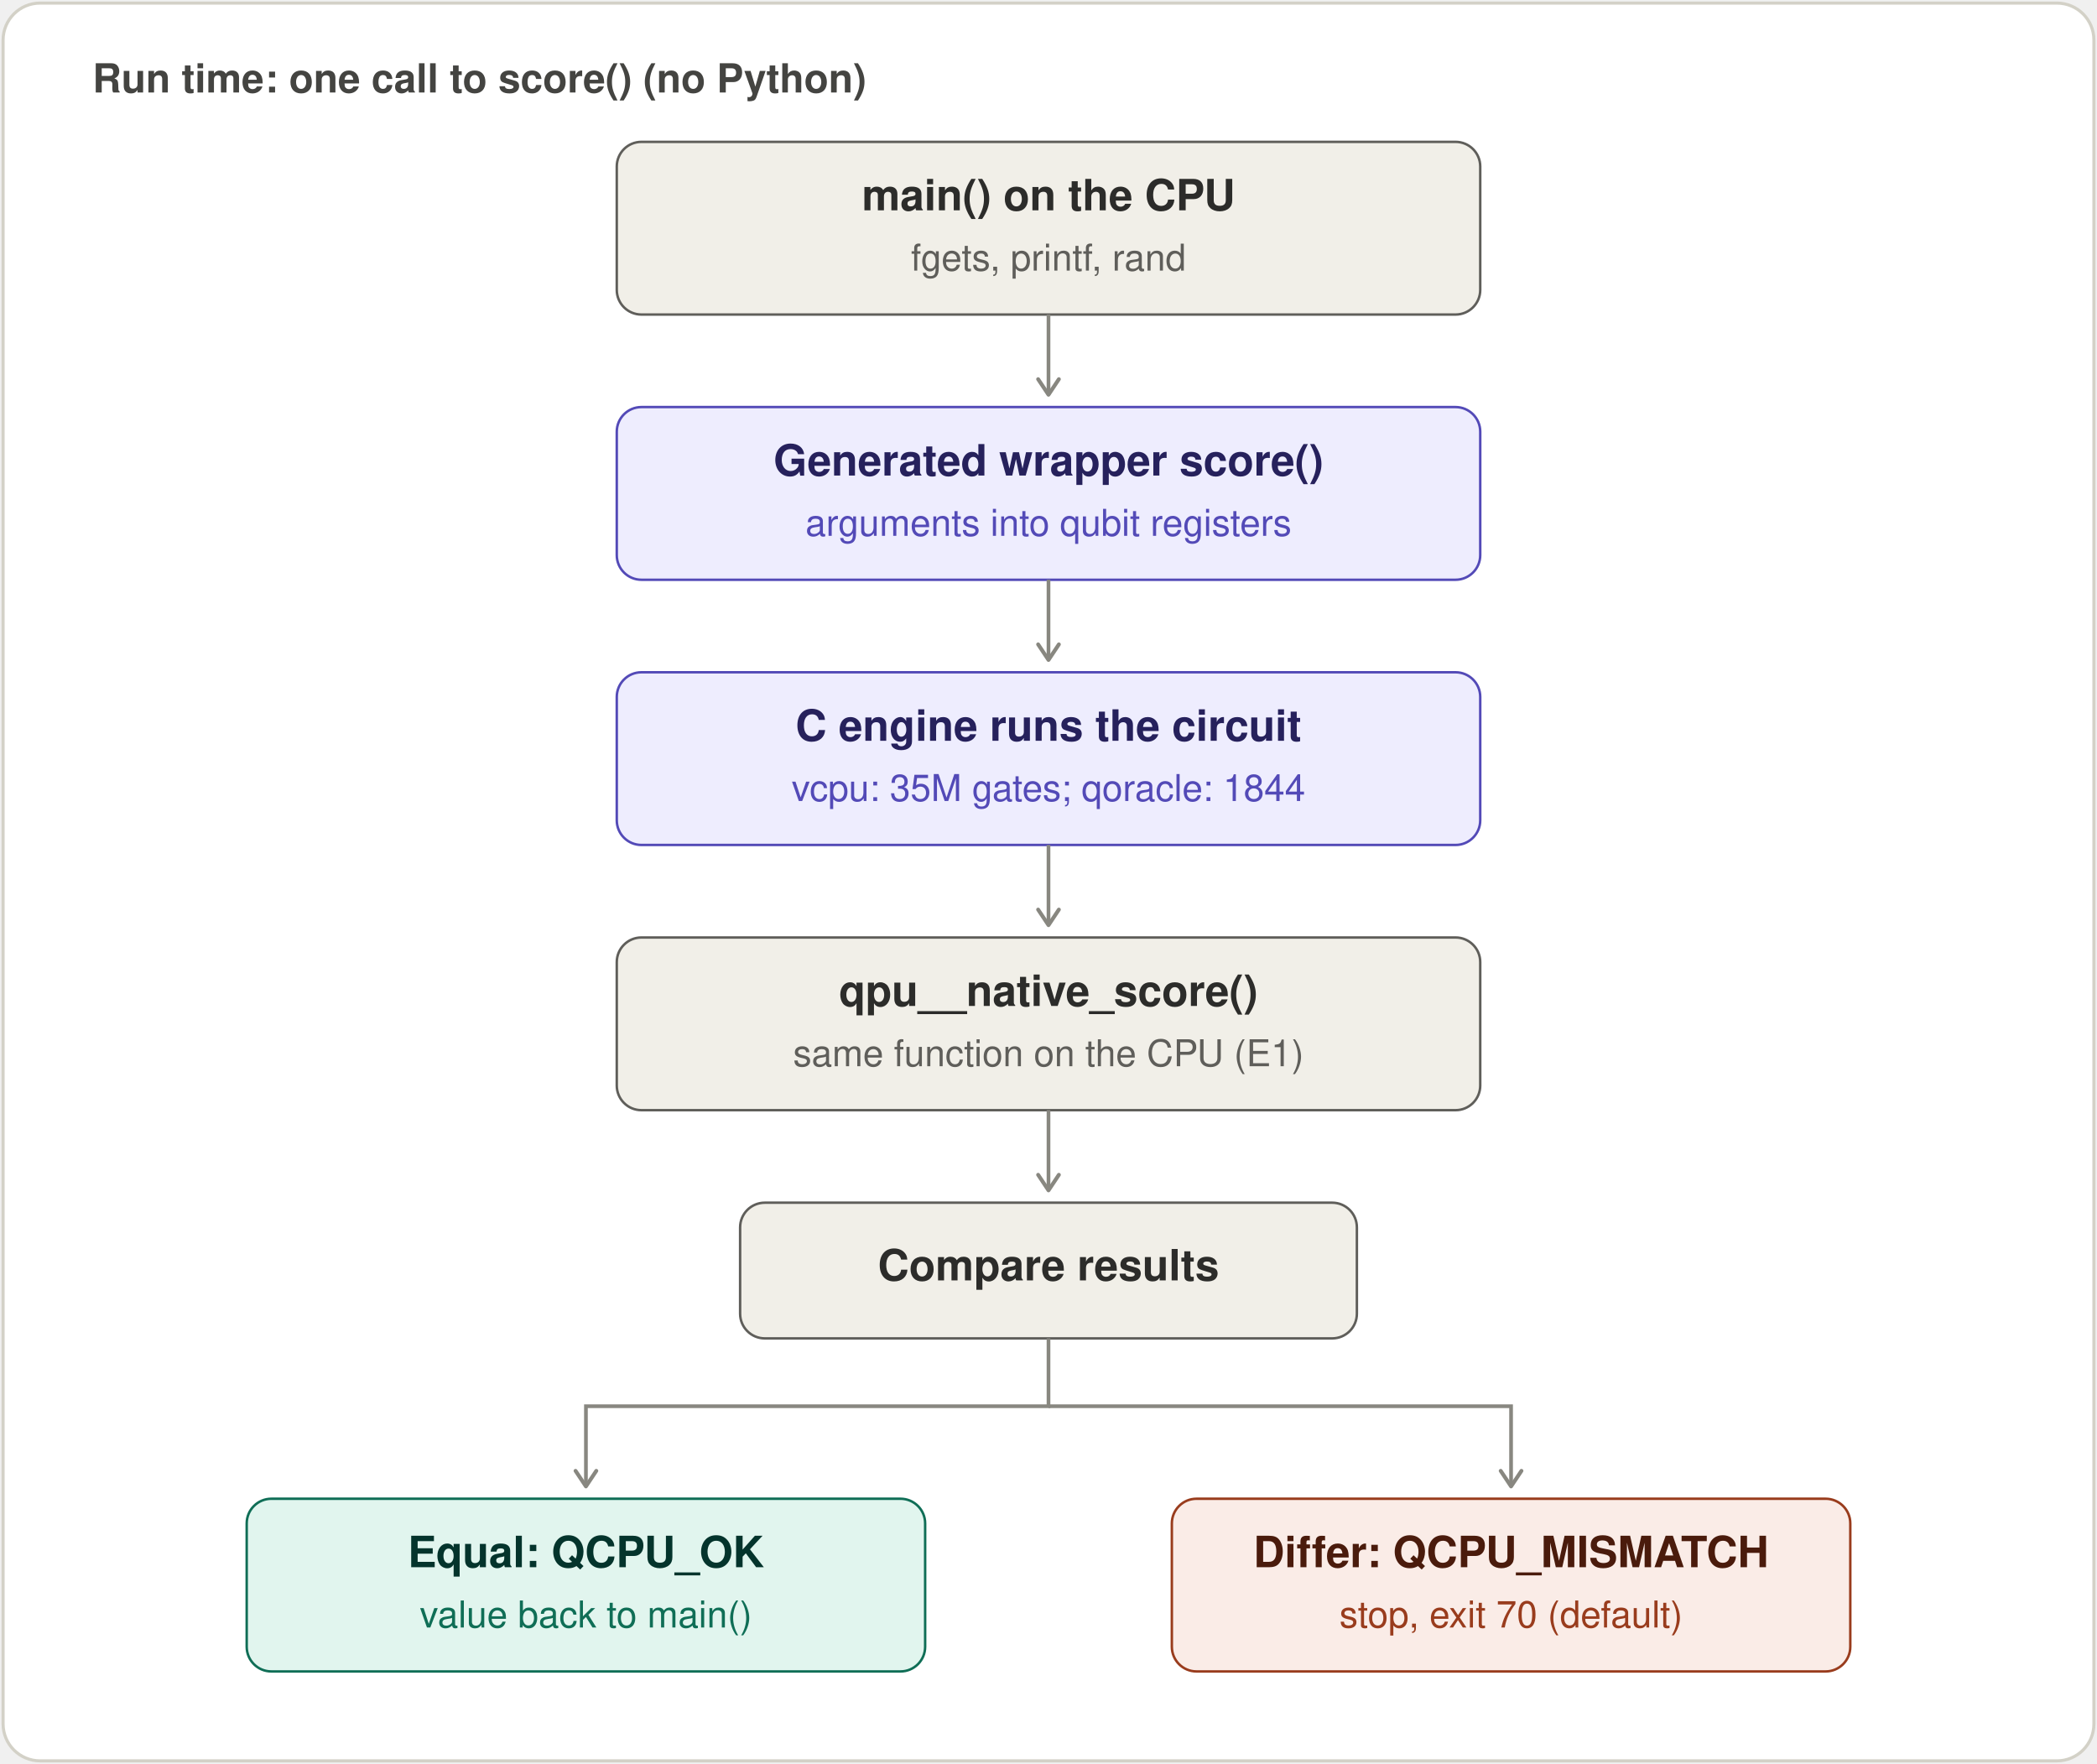
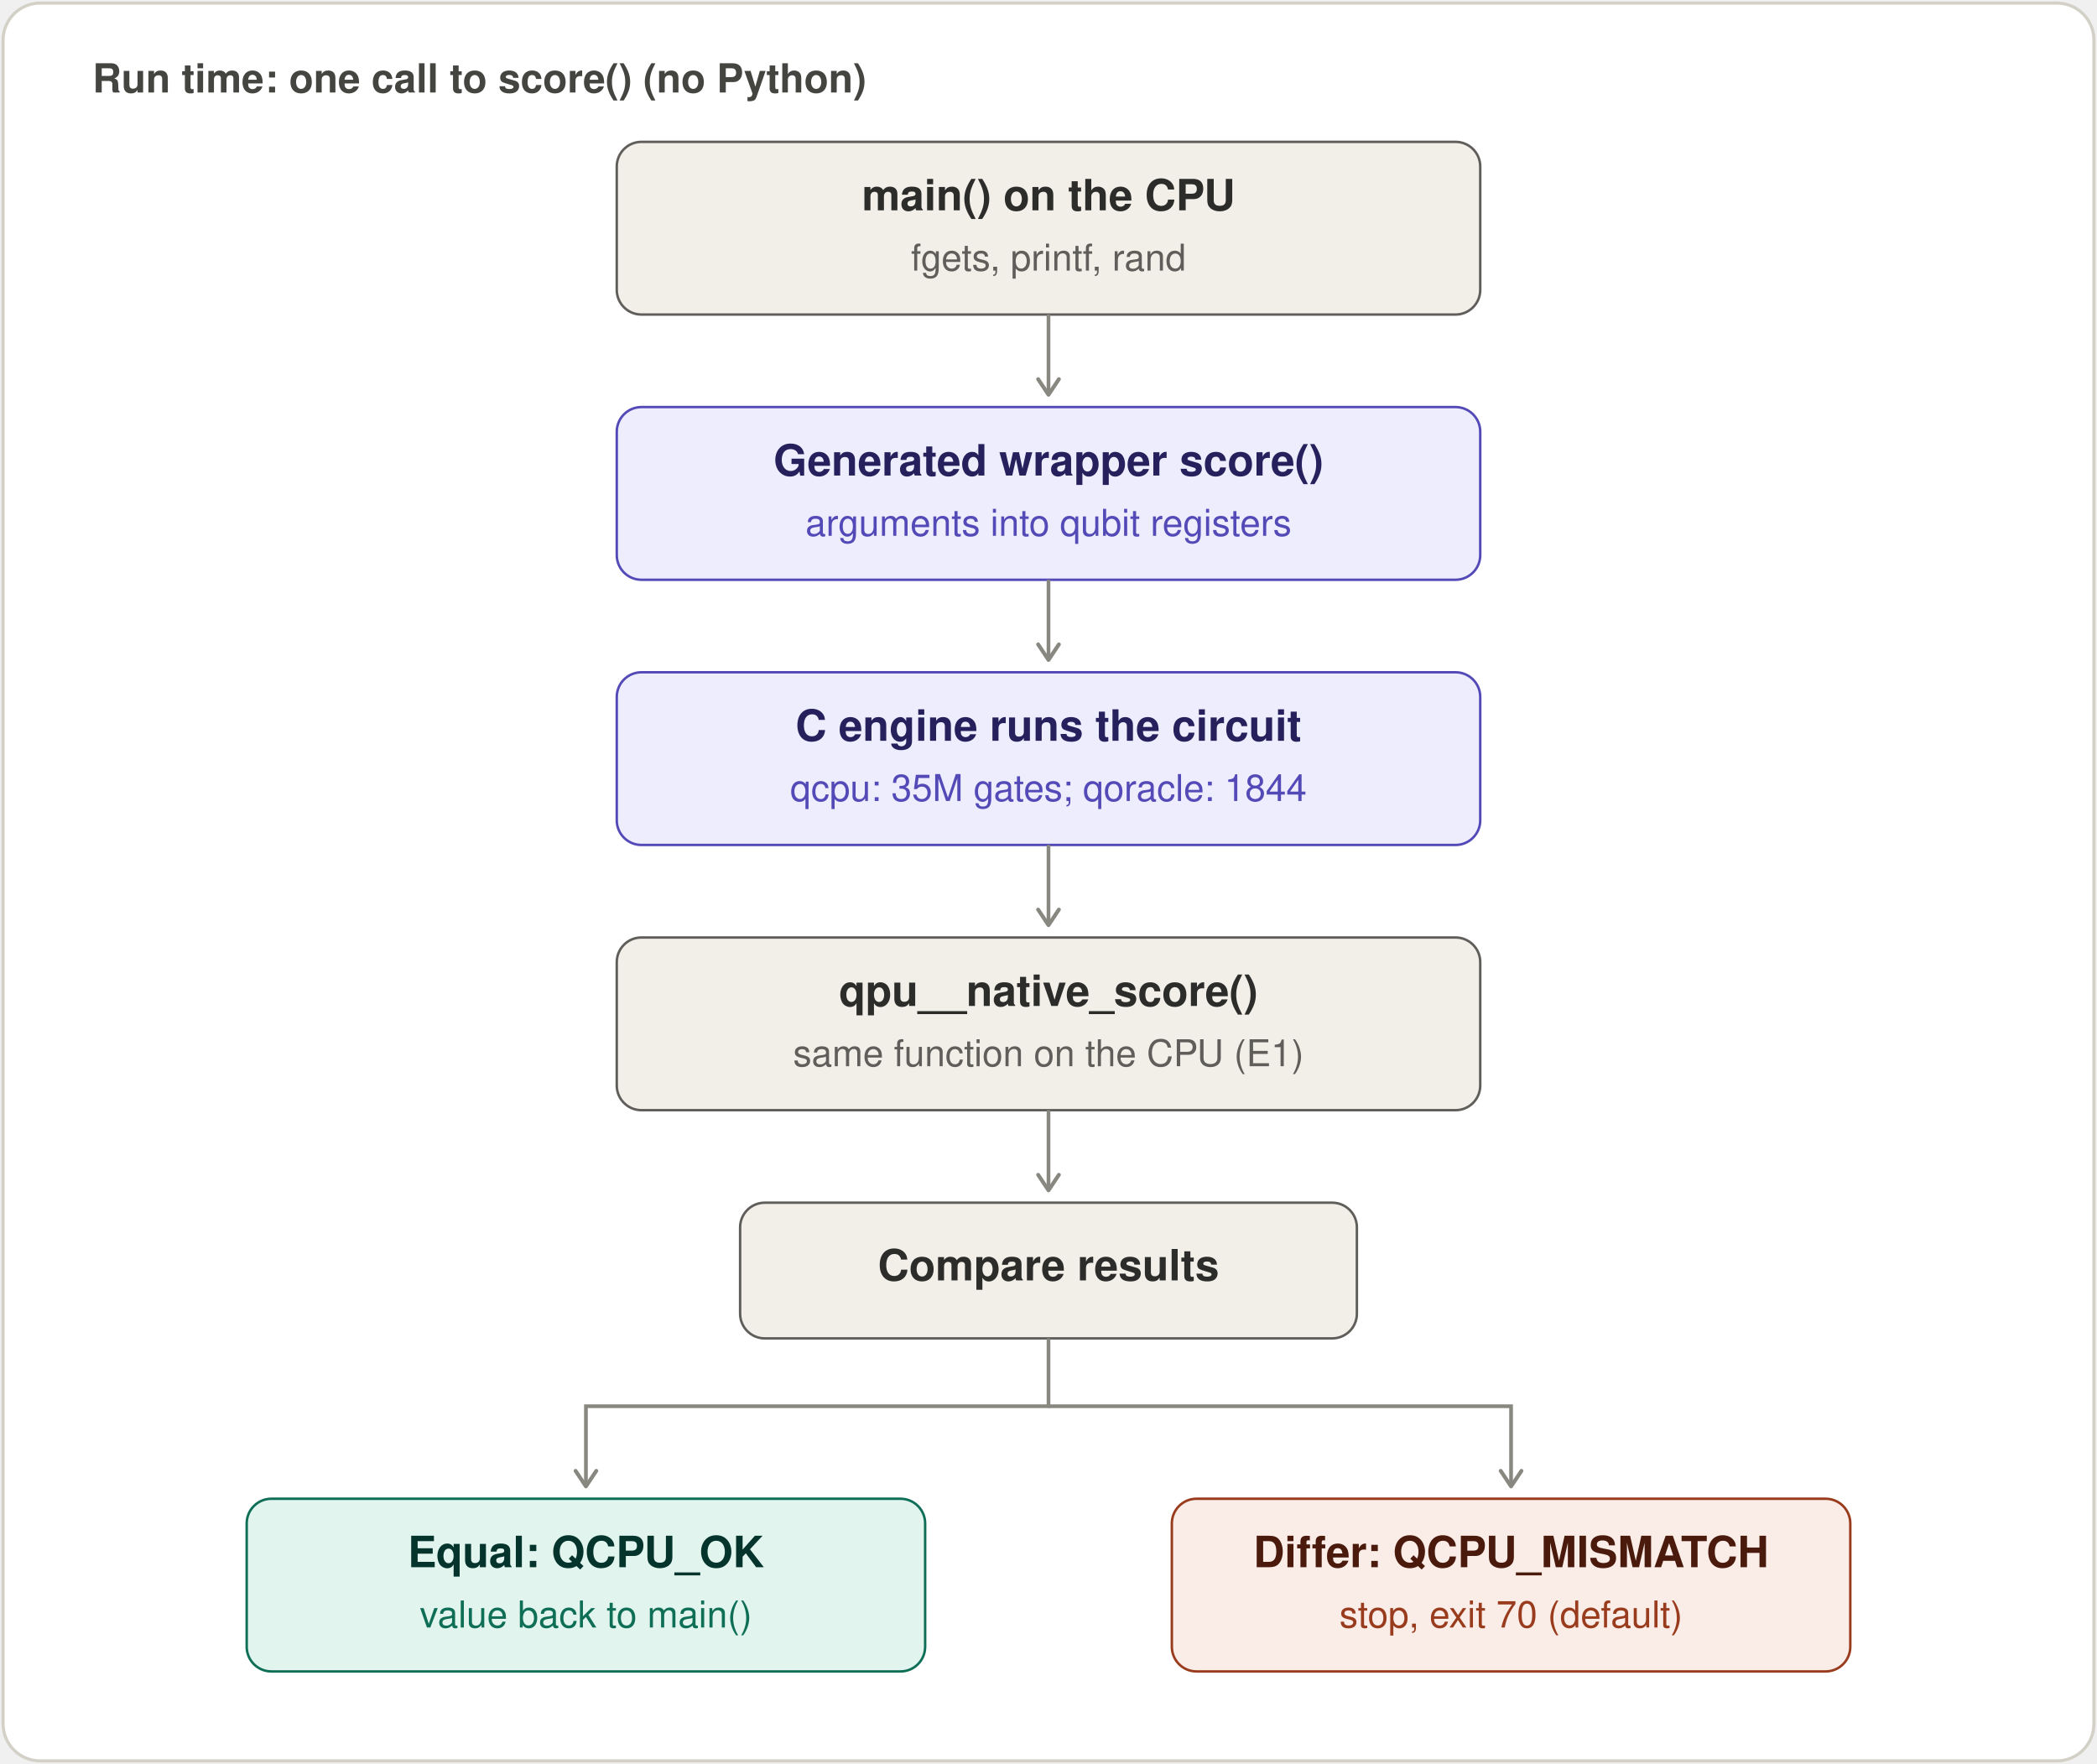
<svg xmlns="http://www.w3.org/2000/svg" width="680" height="572" viewBox="0 0 680 572" role="img">
  <style>
svg{font-family:-apple-system,BlinkMacSystemFont,"Segoe UI",Helvetica,Arial,sans-serif}
.bg{fill:#FFFFFF;stroke:#D3D1C7}
.t{font-size:14px;font-weight:600}.s{font-size:12px}.l{font-size:12px;fill:#5F5E5A}
.arr{stroke:#888780;stroke-width:1.2;fill:none}.ah{fill:none;stroke:#888780;stroke-width:1.5;stroke-linecap:round;stroke-linejoin:round}
.gray rect{fill:#F1EFE8;stroke:#5F5E5A}.gray .t{fill:#2C2C2A}.gray .s{fill:#5F5E5A}
.purple rect{fill:#EEEDFE;stroke:#534AB7}.purple .t{fill:#26215C}.purple .s{fill:#534AB7}
.teal rect{fill:#E1F5EE;stroke:#0F6E56}.teal .t{fill:#04342C}.teal .s{fill:#0F6E56}
.coral rect{fill:#FAECE7;stroke:#993C1D}.coral .t{fill:#4A1B0C}.coral .s{fill:#993C1D}
.head{font-size:13px;font-weight:600;fill:#444441}
@media (prefers-color-scheme: dark){
.bg{fill:#1F1F1E;stroke:#444441}.l,.head{fill:#B4B2A9}
.gray rect{fill:#444441;stroke:#B4B2A9}.gray .t{fill:#F1EFE8}.gray .s{fill:#D3D1C7}
.purple rect{fill:#3C3489;stroke:#AFA9EC}.purple .t{fill:#EEEDFE}.purple .s{fill:#CECBF6}
.teal rect{fill:#085041;stroke:#5DCAA5}.teal .t{fill:#E1F5EE}.teal .s{fill:#9FE1CB}
.coral rect{fill:#712B13;stroke:#F0997B}.coral .t{fill:#FAECE7}.coral .s{fill:#F5C4B3}}
</style>
  <defs>
    <marker id="a" viewBox="0 0 10 10" refX="8" refY="5" markerWidth="7" markerHeight="7" orient="auto-start-reverse">
      <path class="ah" d="M2 1L8 5L2 9" />
    </marker>
  </defs>
  <rect class="bg" x="1" y="1" width="678" height="570" rx="12" stroke-width="1" />
  <text class="head" x="30" y="30">Run time: one call to score() (no Python)</text>
  <g class="gray">
    <rect x="200" y="46" width="280" height="56" rx="8" stroke-width="0.8" />
    <text class="t" x="340.0" y="65" text-anchor="middle" dominant-baseline="central">main() on the CPU</text>
    <text class="s" x="340.0" y="85" text-anchor="middle" dominant-baseline="central">fgets, printf, rand</text>
  </g>
  <line class="arr" x1="340" y1="102" x2="340" y2="128" marker-end="url(#a)" />
  <g class="purple">
    <rect x="200" y="132" width="280" height="56" rx="8" stroke-width="0.8" />
    <text class="t" x="340.0" y="151" text-anchor="middle" dominant-baseline="central">Generated wrapper score()</text>
    <text class="s" x="340.0" y="171" text-anchor="middle" dominant-baseline="central">arguments into qubit registers</text>
  </g>
  <line class="arr" x1="340" y1="188" x2="340" y2="214" marker-end="url(#a)" />
  <g class="purple">
    <rect x="200" y="218" width="280" height="56" rx="8" stroke-width="0.8" />
    <text class="t" x="340.0" y="237" text-anchor="middle" dominant-baseline="central">C engine runs the circuit</text>
-     <text class="s" x="340.0" y="257" text-anchor="middle" dominant-baseline="central">vcpu: 35M gates; qoracle: 1844</text>
+     <text class="s" x="340.0" y="257" text-anchor="middle" dominant-baseline="central">qcpu: 35M gates; qoracle: 1844</text>
  </g>
  <line class="arr" x1="340" y1="274" x2="340" y2="300" marker-end="url(#a)" />
  <g class="gray">
    <rect x="200" y="304" width="280" height="56" rx="8" stroke-width="0.8" />
    <text class="t" x="340.0" y="323" text-anchor="middle" dominant-baseline="central">qpu__native_score()</text>
    <text class="s" x="340.0" y="343" text-anchor="middle" dominant-baseline="central">same function on the CPU (E1)</text>
  </g>
  <line class="arr" x1="340" y1="360" x2="340" y2="386" marker-end="url(#a)" />
  <g class="gray">
    <rect x="240" y="390" width="200" height="44" rx="8" stroke-width="0.8" />
    <text class="t" x="340.0" y="412" text-anchor="middle" dominant-baseline="central">Compare results</text>
  </g>
  <path class="arr" d="M340 434 L340 456 L190 456 L190 482" marker-end="url(#a)" />
  <path class="arr" d="M340 456 L490 456 L490 482" marker-end="url(#a)" />
  <g class="teal">
    <rect x="80" y="486" width="220" height="56" rx="8" stroke-width="0.8" />
    <text class="t" x="190.0" y="505" text-anchor="middle" dominant-baseline="central">Equal: QCPU_OK</text>
    <text class="s" x="190.0" y="525" text-anchor="middle" dominant-baseline="central">value back to main()</text>
  </g>
  <g class="coral">
    <rect x="380" y="486" width="220" height="56" rx="8" stroke-width="0.8" />
    <text class="t" x="490.0" y="505" text-anchor="middle" dominant-baseline="central">Differ: QCPU_MISMATCH</text>
    <text class="s" x="490.0" y="525" text-anchor="middle" dominant-baseline="central">stop, exit 70 (default)</text>
  </g>
</svg>
